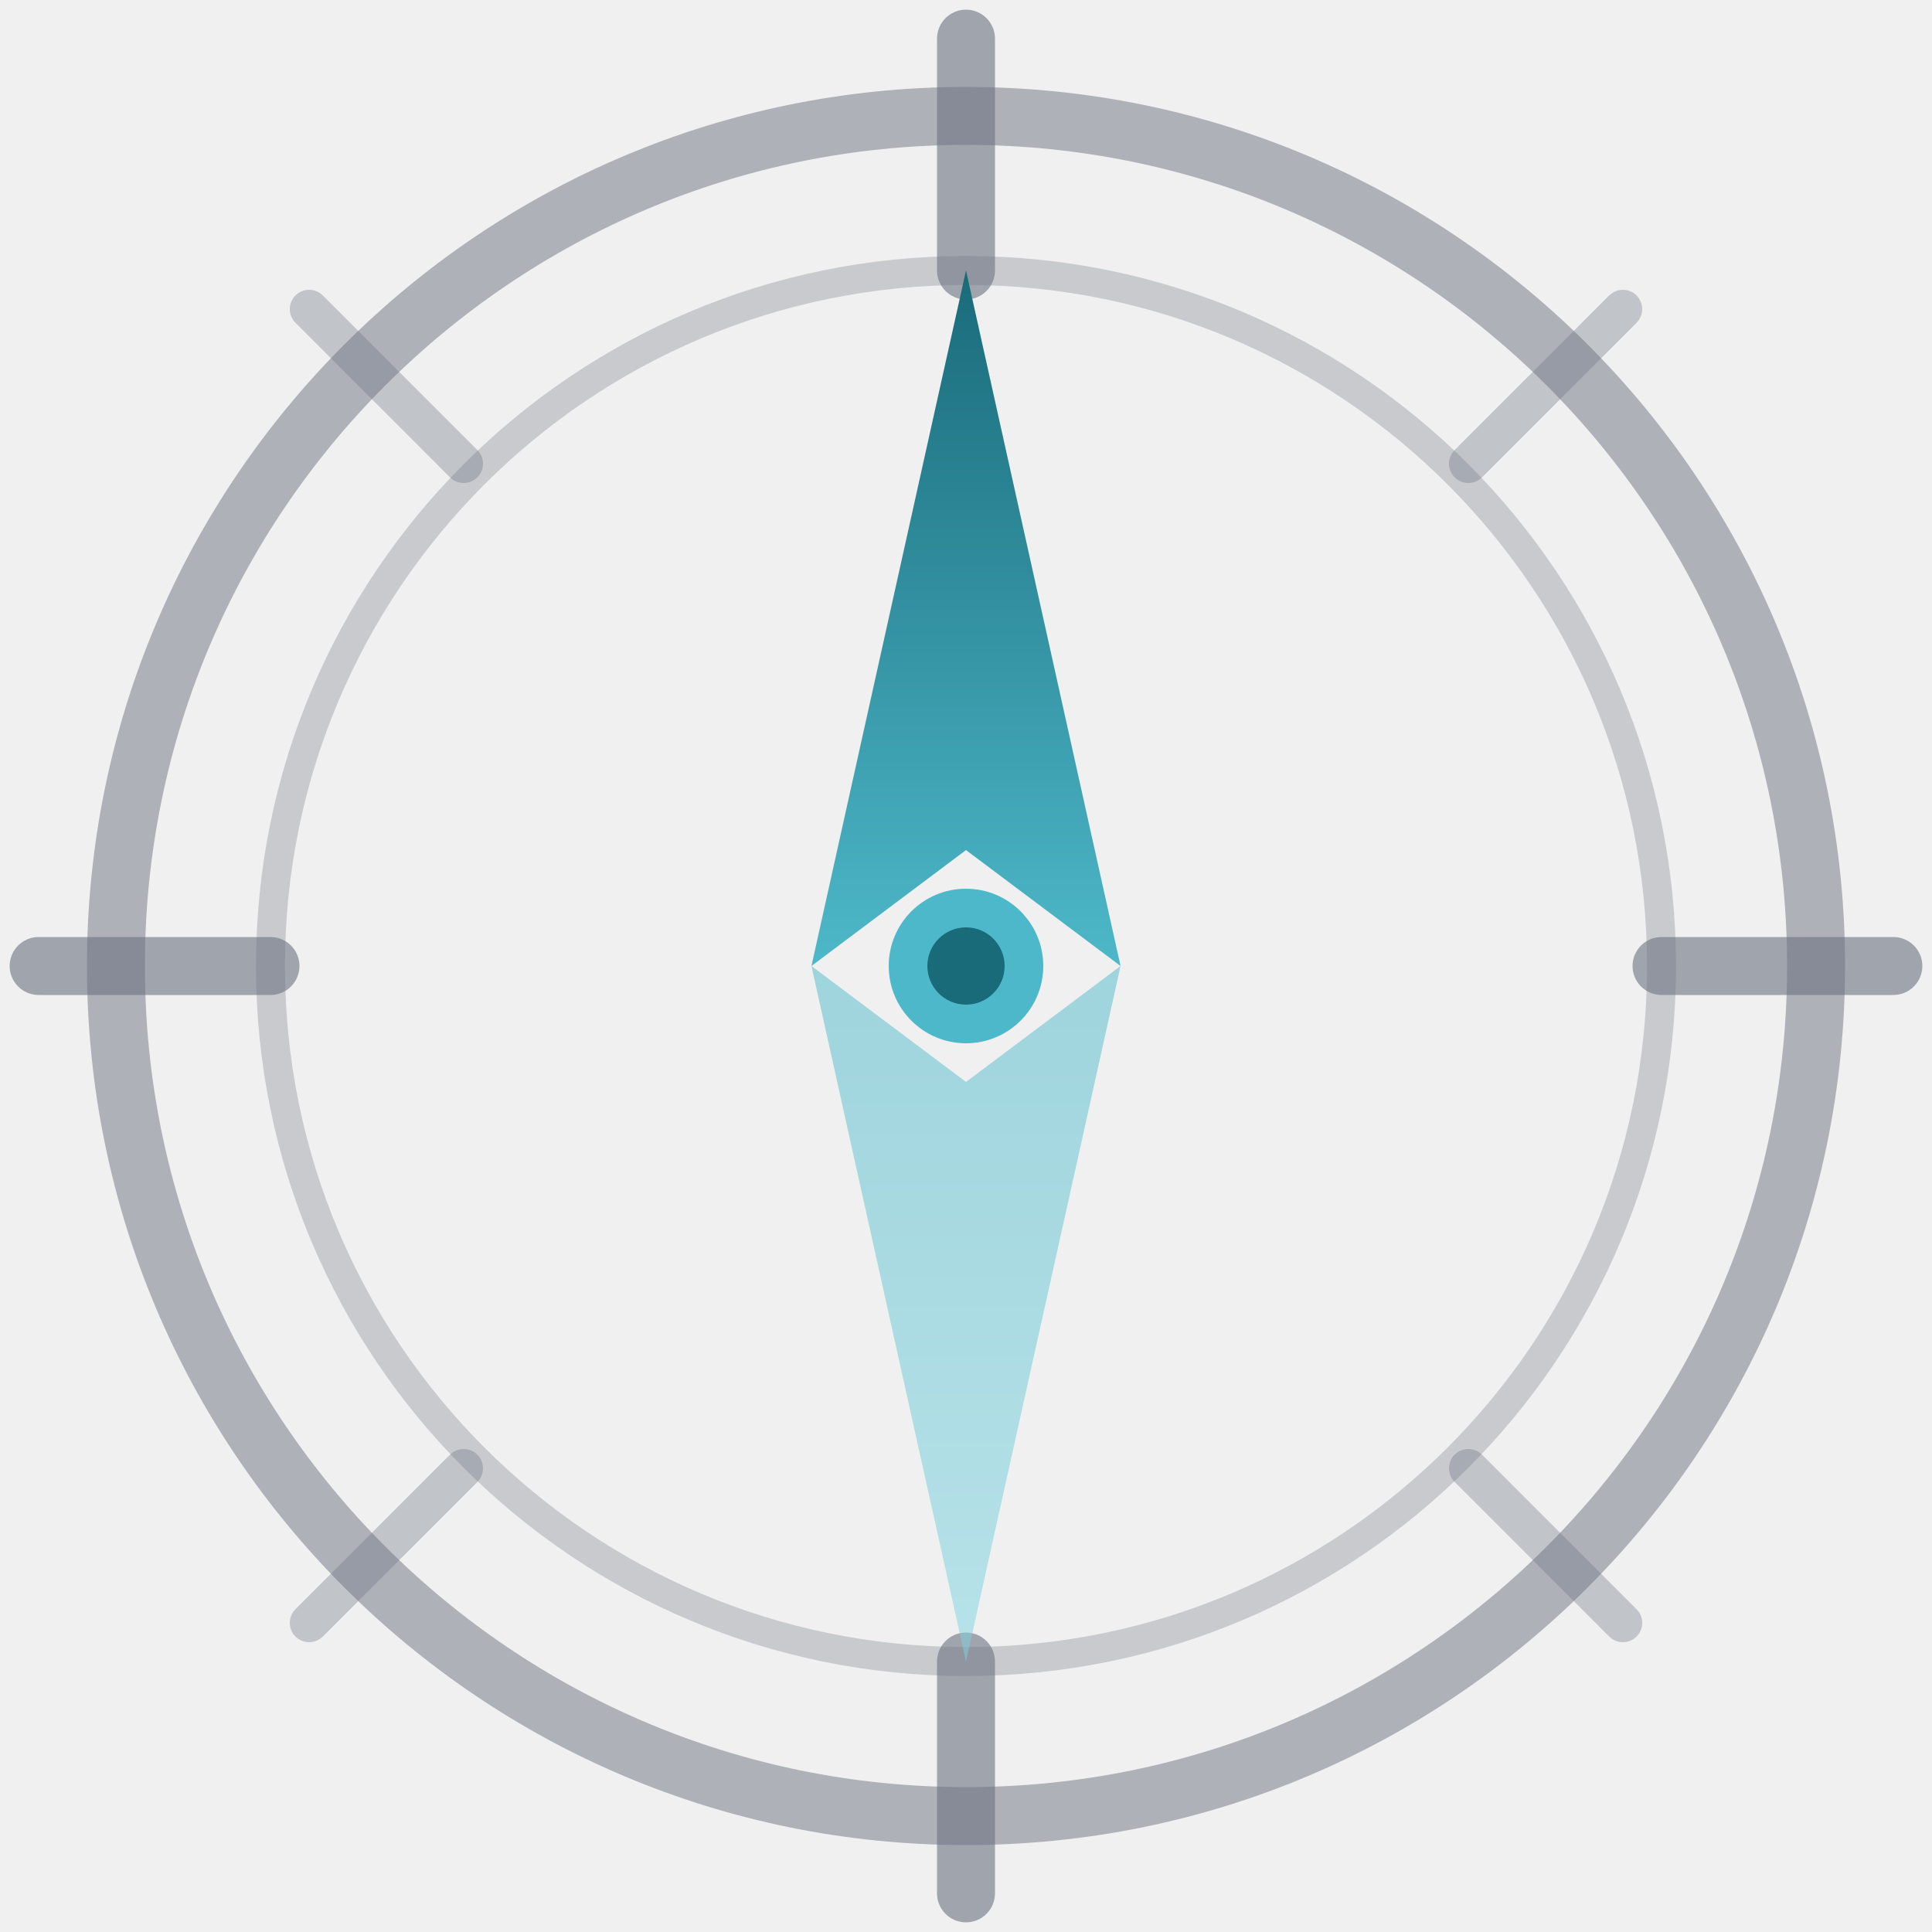
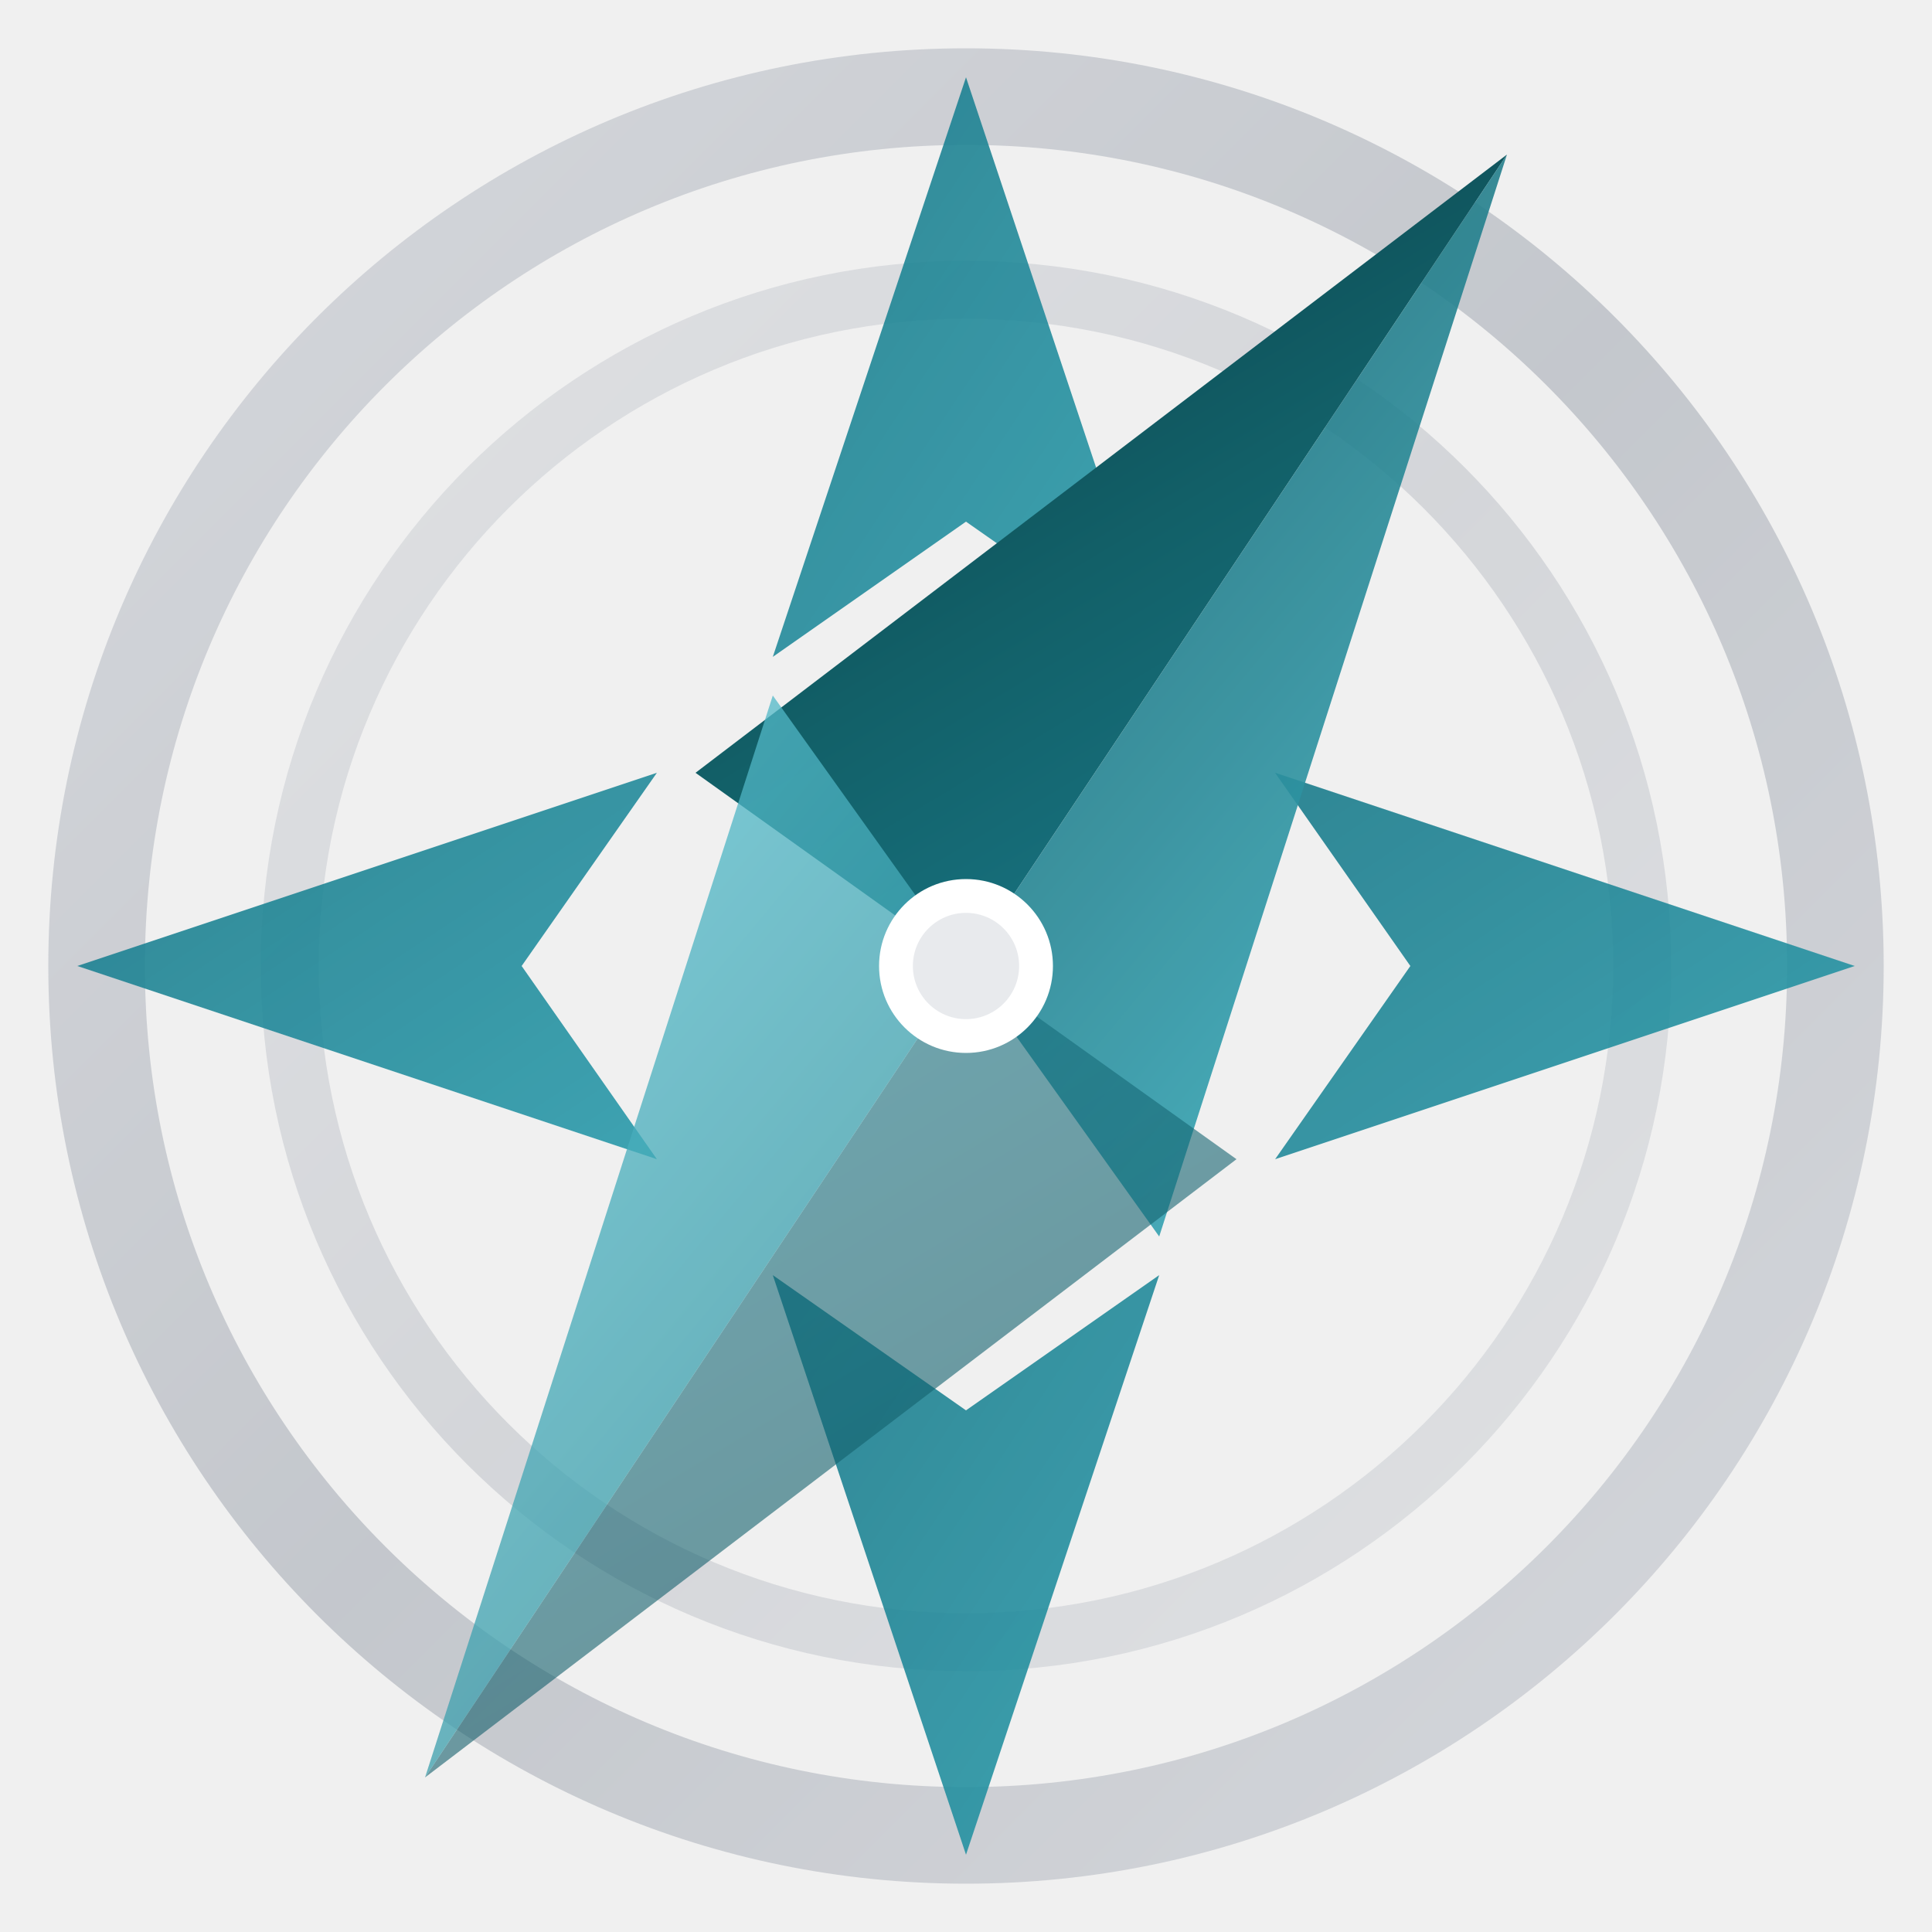
- <svg xmlns="http://www.w3.org/2000/svg" viewBox="0 0 100 100">
+ <svg xmlns="http://www.w3.org/2000/svg" viewBox="0 0 200 200">
  <defs>
-     <linearGradient id="needle" x1="0.5" y1="0" x2="0.5" y2="1">
-       <stop offset="0%" stop-color="#1a6b7a" />
-       <stop offset="100%" stop-color="#4db8c9" />
+     <linearGradient id="needle-dark" x1="0.2" y1="0" x2="0.8" y2="1">
+       <stop offset="0%" stop-color="#0a3d47" />
+       <stop offset="50%" stop-color="#126068" />
+       <stop offset="100%" stop-color="#1a7a8a" />
    </linearGradient>
-     <linearGradient id="needle-light" x1="0.5" y1="0" x2="0.5" y2="1">
-       <stop offset="0%" stop-color="#4db8c9" />
-       <stop offset="100%" stop-color="#7dd3e1" />
+     <linearGradient id="needle-mid" x1="0.2" y1="0" x2="0.8" y2="1">
+       <stop offset="0%" stop-color="#16636f" />
+       <stop offset="100%" stop-color="#3aafbf" />
+     </linearGradient>
+     <linearGradient id="needle-lo-dark" x1="0.8" y1="1" x2="0.2" y2="0">
+       <stop offset="0%" stop-color="#0e4e58" />
+       <stop offset="100%" stop-color="#1a7a8a" />
+     </linearGradient>
+     <linearGradient id="needle-lo-light" x1="0.8" y1="1" x2="0.2" y2="0">
+       <stop offset="0%" stop-color="#2a8a96" />
+       <stop offset="100%" stop-color="#5bc4d4" />
+     </linearGradient>
+     <linearGradient id="ring-grad" x1="0" y1="0" x2="1" y2="1">
+       <stop offset="0%" stop-color="#c0c4cc" />
+       <stop offset="50%" stop-color="#a0a6b0" />
+       <stop offset="100%" stop-color="#c0c4cc" />
+     </linearGradient>
+     <linearGradient id="rose-grad" x1="0" y1="0" x2="1" y2="1">
+       <stop offset="0%" stop-color="#1a7a8a" />
+       <stop offset="100%" stop-color="#2a9aaa" />
    </linearGradient>
  </defs>
-   <circle cx="50" cy="50" r="44" fill="none" stroke="#6b7280" stroke-width="3" opacity="0.5" />
-   <circle cx="50" cy="50" r="36" fill="none" stroke="#6b7280" stroke-width="1.5" opacity="0.3" />
-   <line x1="50" y1="2" x2="50" y2="14" stroke="#6b7280" stroke-width="3" stroke-linecap="round" opacity="0.6" />
-   <line x1="98" y1="50" x2="86" y2="50" stroke="#6b7280" stroke-width="3" stroke-linecap="round" opacity="0.6" />
-   <line x1="50" y1="98" x2="50" y2="86" stroke="#6b7280" stroke-width="3" stroke-linecap="round" opacity="0.6" />
-   <line x1="2" y1="50" x2="14" y2="50" stroke="#6b7280" stroke-width="3" stroke-linecap="round" opacity="0.6" />
-   <line x1="84" y1="16" x2="76" y2="24" stroke="#6b7280" stroke-width="2" stroke-linecap="round" opacity="0.35" />
-   <line x1="84" y1="84" x2="76" y2="76" stroke="#6b7280" stroke-width="2" stroke-linecap="round" opacity="0.35" />
-   <line x1="16" y1="84" x2="24" y2="76" stroke="#6b7280" stroke-width="2" stroke-linecap="round" opacity="0.35" />
-   <line x1="16" y1="16" x2="24" y2="24" stroke="#6b7280" stroke-width="2" stroke-linecap="round" opacity="0.35" />
-   <polygon points="50,14 42,50 50,44 58,50" fill="url(#needle)" />
-   <polygon points="50,86 58,50 50,56 42,50" fill="url(#needle-light)" opacity="0.5" />
-   <circle cx="50" cy="50" r="4" fill="#4db8c9" />
-   <circle cx="50" cy="50" r="2" fill="#1a6b7a" />
+   <circle cx="100" cy="100" r="90" fill="none" stroke="url(#ring-grad)" stroke-width="10" opacity="0.55" />
+   <circle cx="100" cy="100" r="70" fill="none" stroke="url(#ring-grad)" stroke-width="6" opacity="0.35" />
+   <polygon points="100,8 80,68 100,54 120,68" fill="url(#rose-grad)" opacity="0.9" />
+   <polygon points="100,192 120,132 100,146 80,132" fill="url(#rose-grad)" opacity="0.9" />
+   <polygon points="192,100 132,80 146,100 132,120" fill="url(#rose-grad)" opacity="0.9" />
+   <polygon points="8,100 68,120 54,100 68,80" fill="url(#rose-grad)" opacity="0.9" />
+   <polygon points="156,16 100,100 72,80" fill="url(#needle-dark)" />
+   <polygon points="156,16 100,100 120,128" fill="url(#needle-mid)" opacity="0.9" />
+   <polygon points="44,184 100,100 128,120" fill="url(#needle-lo-dark)" opacity="0.6" />
+   <polygon points="44,184 100,100 80,72" fill="url(#needle-lo-light)" opacity="0.75" />
+   <circle cx="100" cy="100" r="9" fill="white" />
+   <circle cx="100" cy="100" r="5.5" fill="#e8eaed" />
</svg>
